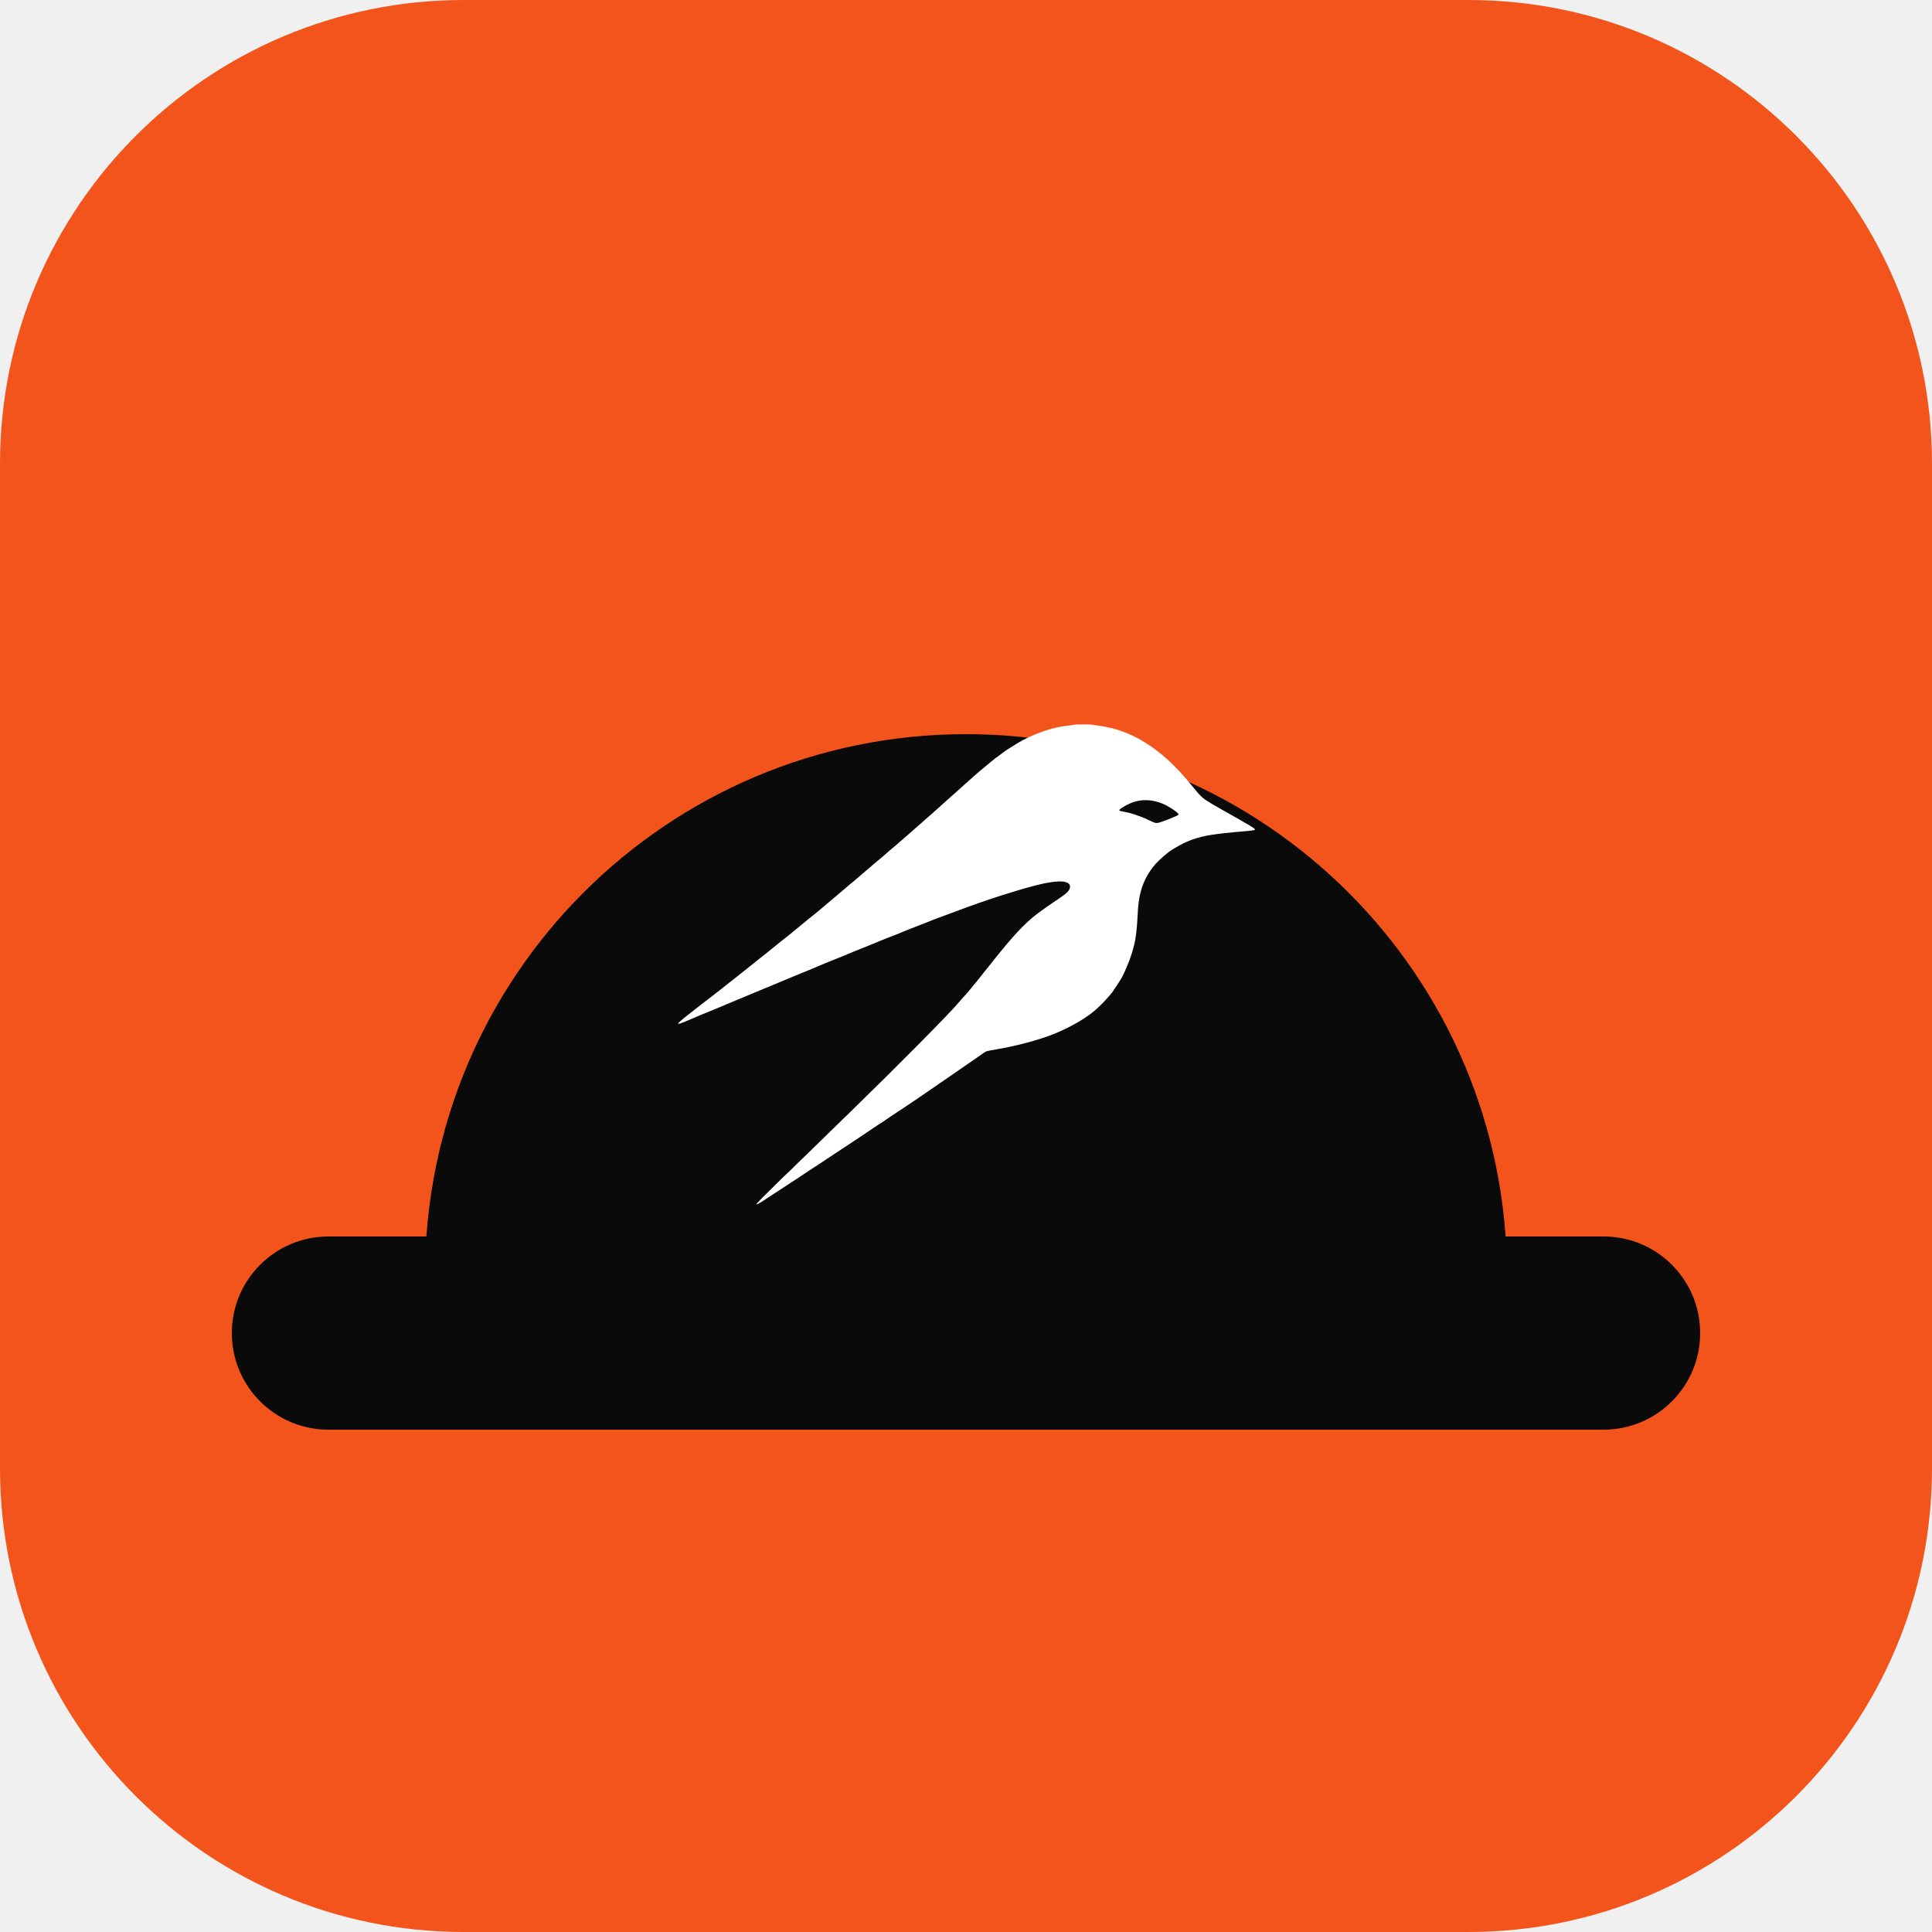
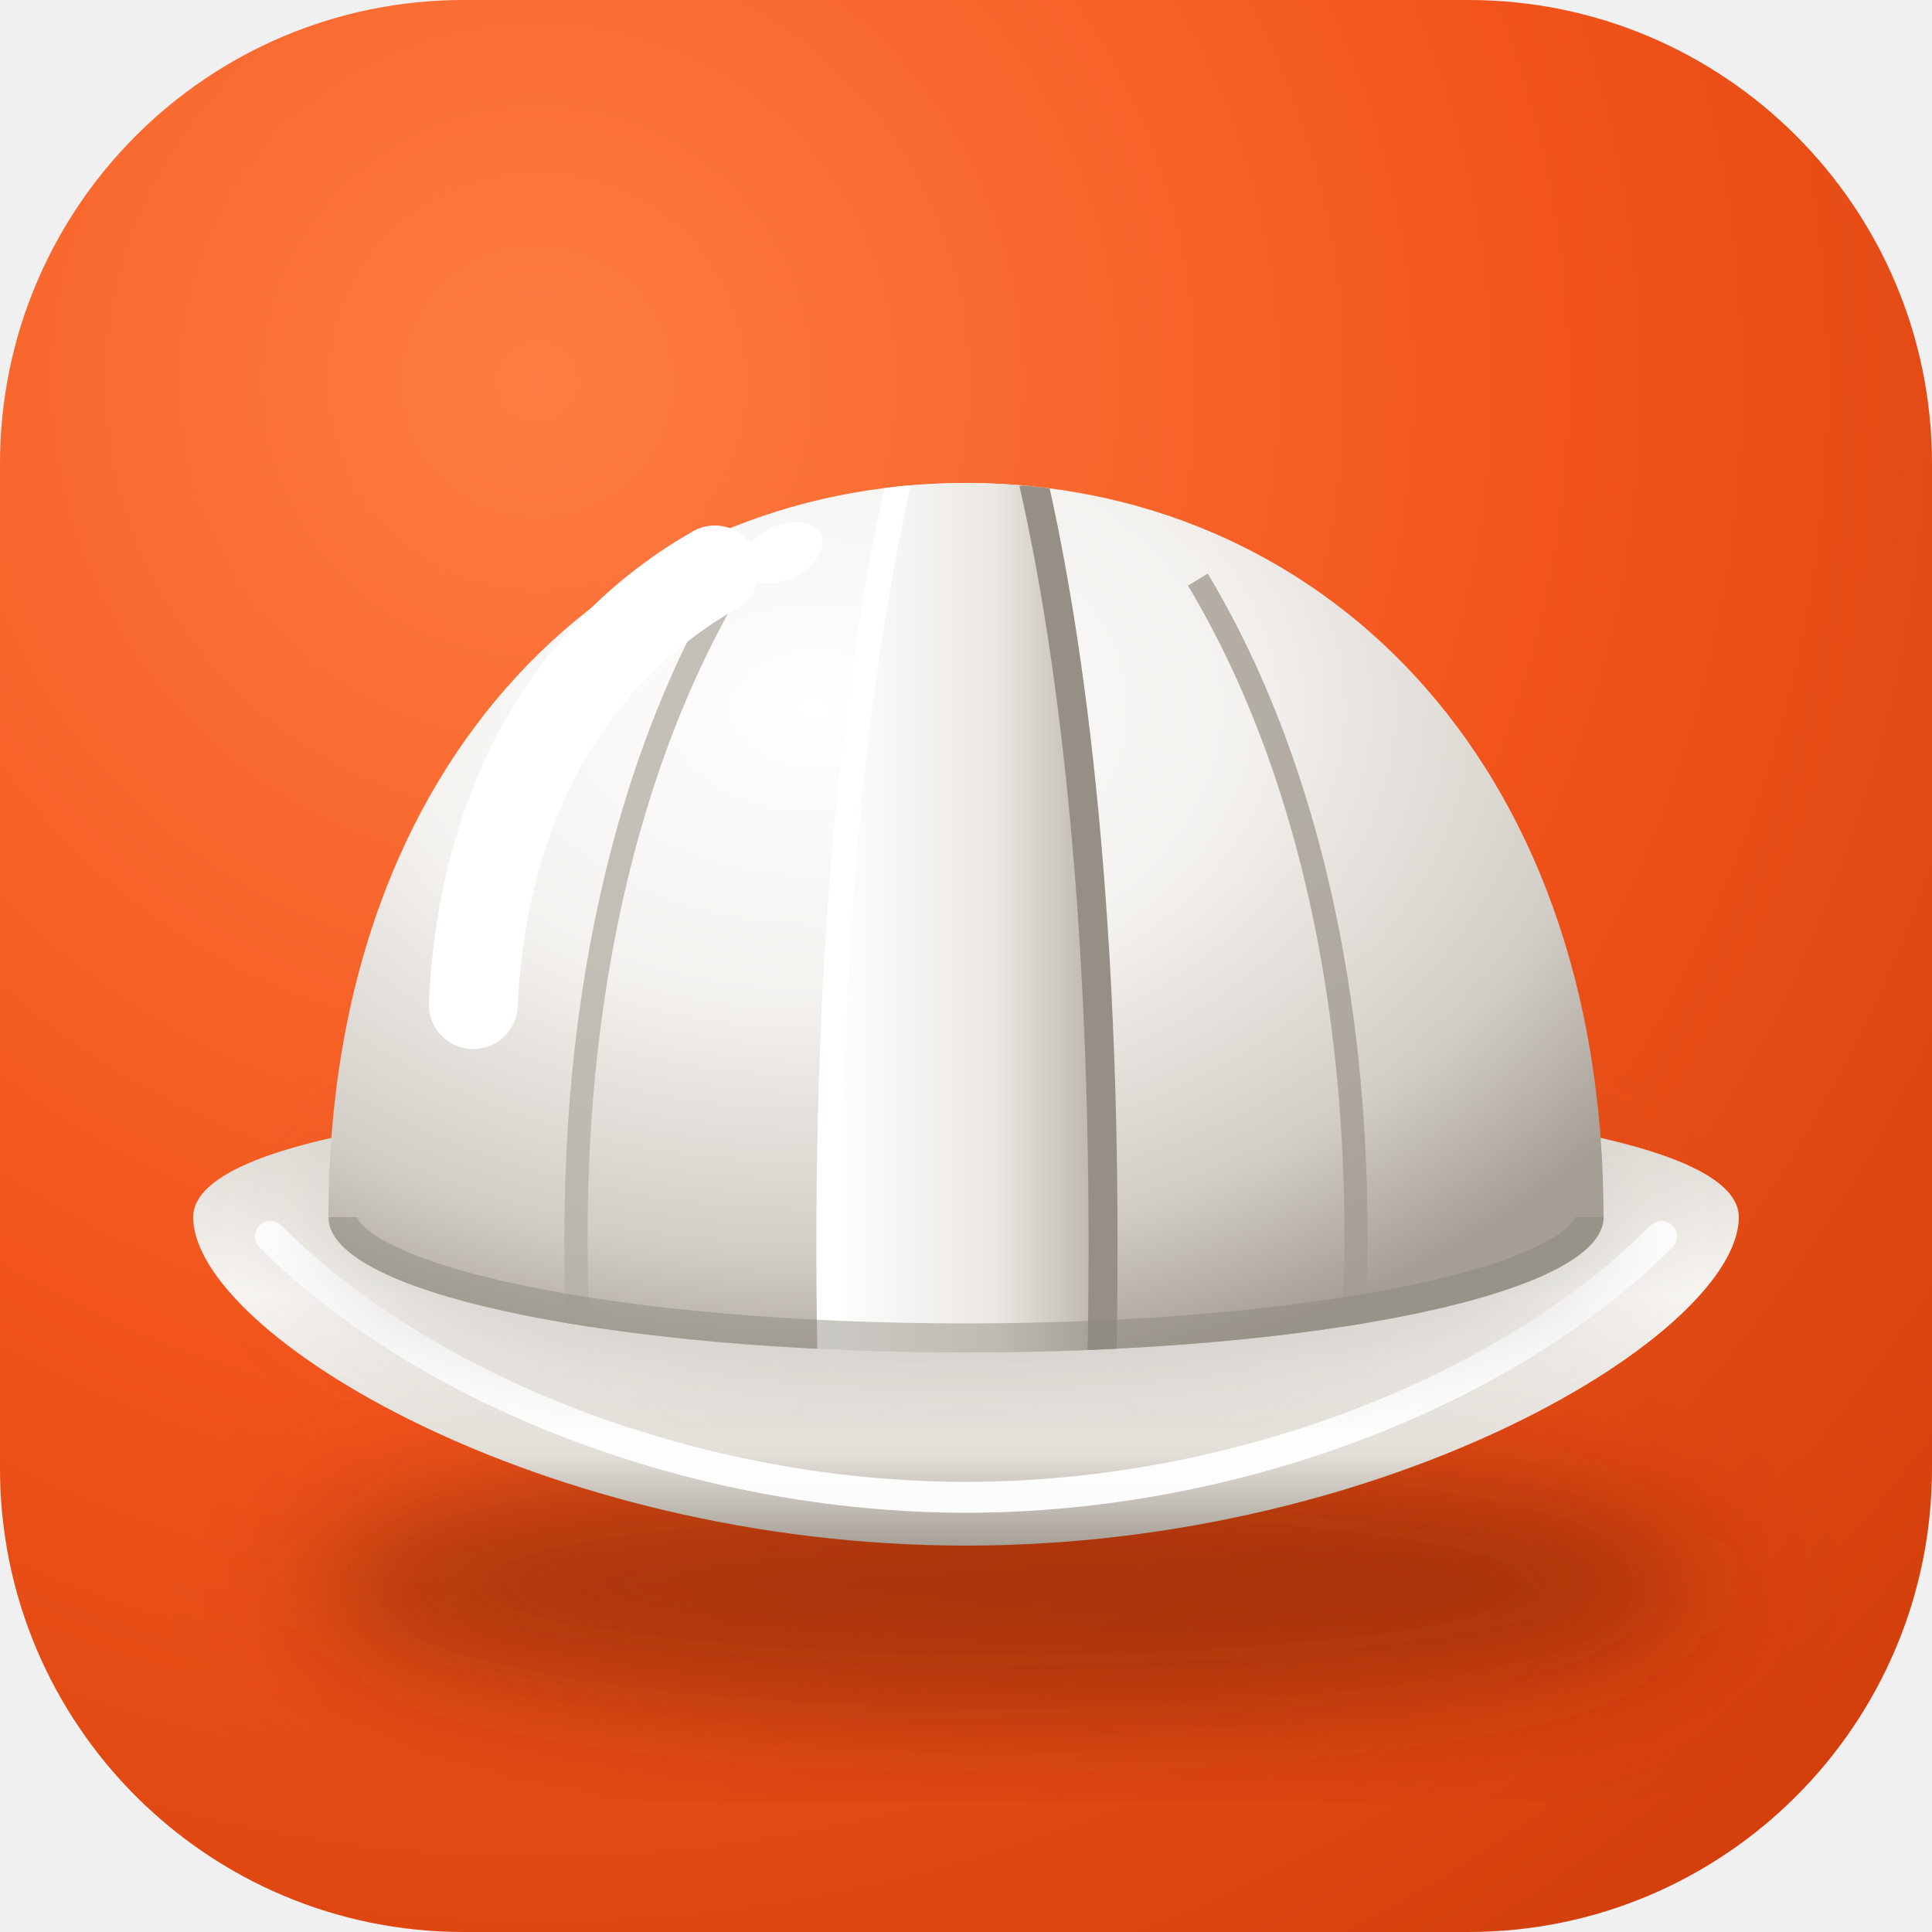
- <svg xmlns="http://www.w3.org/2000/svg" viewBox="0 0 100 100">
+ <svg xmlns="http://www.w3.org/2000/svg" viewBox="0 0 100 100" role="img" aria-label="Sparrow Pros">
  <defs>
-     <symbol id="bird" viewBox="-168 -168 3708 3144">
-       <g fill="currentColor">
-         <g transform="translate(0 2808) scale(0.1 -0.1)">
-           <path d="M23117 28059 c-31 -12 -106 -25 -210 -34 -652 -61 -1350 -242 -2037 -528 -509 -212 -834 -385 -1370 -727 -135 -86 -274 -174 -310 -195 -35 -22 -107 -74 -160 -116 -52 -42 -160 -122 -240 -179 -157 -111 -365 -274 -555 -435 -66 -55 -169 -141 -230 -190 -60 -50 -171 -142 -246 -205 -75 -63 -172 -144 -216 -180 -44 -36 -173 -150 -287 -255 -113 -104 -262 -237 -330 -295 -125 -106 -338 -298 -521 -469 -55 -51 -144 -130 -199 -174 -54 -44 -191 -166 -305 -271 -113 -106 -296 -270 -406 -365 -110 -96 -274 -242 -365 -326 -189 -174 -307 -279 -435 -384 -50 -41 -142 -122 -205 -181 -146 -135 -328 -295 -500 -440 -74 -62 -173 -149 -218 -192 -46 -43 -140 -127 -210 -186 -69 -59 -215 -186 -325 -282 -373 -328 -622 -542 -742 -638 -66 -53 -167 -139 -225 -193 -58 -53 -148 -132 -201 -175 -92 -76 -438 -366 -564 -475 -33 -28 -145 -124 -250 -214 -104 -90 -269 -230 -365 -311 -96 -81 -213 -182 -260 -224 -121 -108 -329 -283 -440 -369 -52 -41 -142 -118 -200 -171 -58 -53 -217 -189 -355 -302 -137 -113 -288 -240 -335 -283 -47 -42 -195 -168 -331 -280 -135 -111 -294 -247 -355 -300 -60 -54 -183 -158 -274 -230 -91 -73 -199 -163 -240 -200 -41 -37 -125 -104 -186 -150 -61 -45 -140 -107 -175 -137 -227 -192 -464 -387 -612 -505 -95 -75 -215 -173 -267 -218 -170 -145 -433 -358 -535 -432 -55 -39 -131 -99 -170 -132 -65 -56 -626 -512 -858 -696 -260 -207 -565 -449 -673 -533 -65 -51 -209 -167 -319 -257 -110 -90 -283 -228 -385 -306 -102 -79 -248 -195 -325 -259 -175 -144 -336 -271 -485 -381 -63 -47 -160 -123 -215 -170 -55 -47 -156 -128 -225 -180 -183 -139 -402 -310 -510 -397 -52 -42 -157 -124 -235 -181 -77 -57 -194 -148 -260 -200 -66 -53 -154 -121 -195 -151 -41 -29 -205 -158 -365 -285 -159 -127 -364 -288 -454 -356 -157 -119 -373 -300 -473 -397 -84 -81 -56 -102 78 -61 92 28 440 170 639 259 88 40 192 85 230 100 39 15 214 89 390 163 176 74 388 160 470 192 83 31 204 82 270 112 66 30 269 115 450 188 182 73 564 232 850 355 286 122 689 291 895 375 733 300 957 393 1155 477 110 47 286 121 390 163 204 82 480 198 855 357 129 55 374 155 545 223 170 68 409 166 530 218 121 52 294 125 384 162 91 37 237 98 325 137 89 38 321 133 516 210 438 172 618 246 880 358 251 108 593 247 720 293 52 19 192 75 310 125 118 50 316 131 440 180 124 50 295 120 380 157 85 36 236 97 335 135 494 187 783 303 1040 415 61 27 214 88 340 136 534 203 739 283 885 344 310 129 788 314 995 385 77 27 205 74 285 105 80 31 215 82 300 112 85 30 250 91 365 135 116 44 307 115 425 158 118 43 316 115 440 160 124 45 342 122 485 170 143 49 419 142 613 208 194 67 423 142 510 167 86 26 240 73 342 105 379 121 710 220 1130 340 835 238 1333 340 1814 370 533 34 795 -115 706 -401 -59 -190 -228 -332 -1001 -842 -151 -100 -306 -206 -343 -235 -37 -29 -140 -104 -229 -166 -813 -565 -1426 -1176 -2467 -2456 -56 -69 -174 -214 -263 -323 -89 -110 -202 -251 -252 -315 -97 -126 -336 -425 -450 -562 -38 -47 -125 -157 -192 -245 -66 -88 -158 -203 -204 -255 -130 -150 -306 -363 -424 -514 -60 -76 -147 -180 -194 -230 -148 -156 -343 -375 -462 -517 -542 -646 -3456 -3588 -6229 -6289 -415 -404 -804 -782 -865 -840 -60 -57 -250 -242 -420 -410 -305 -299 -781 -764 -1259 -1230 -133 -129 -391 -378 -574 -553 -182 -176 -332 -322 -332 -327 0 -4 -48 -50 -107 -101 -120 -103 -686 -658 -1628 -1595 -236 -234 -341 -356 -312 -362 43 -9 378 191 707 423 80 56 208 139 285 185 77 46 309 197 515 335 206 139 418 278 470 311 171 104 673 434 760 499 47 35 164 112 260 172 96 61 367 238 602 394 234 156 651 432 925 613 274 181 732 483 1018 672 286 188 631 419 767 511 137 92 317 214 400 270 84 56 212 142 283 191 72 49 171 113 220 142 119 71 251 159 349 233 43 33 131 93 195 134 64 40 314 206 556 369 242 162 583 389 757 504 174 114 365 244 425 288 59 44 196 137 303 208 107 70 303 205 435 298 132 94 321 225 420 291 235 157 607 412 715 490 47 33 231 162 410 285 179 123 413 285 520 360 107 75 278 192 379 259 102 68 250 172 331 231 185 136 302 213 360 233 49 18 359 79 650 127 1143 191 2478 554 3332 906 987 406 1943 975 2443 1454 61 58 149 140 196 183 144 128 506 528 686 757 66 85 442 654 522 792 177 303 489 1045 608 1442 159 532 201 714 252 1104 41 302 84 820 96 1127 21 556 74 976 176 1375 173 679 567 1356 1061 1822 448 423 665 584 1173 866 665 369 1329 567 2290 681 94 11 247 30 340 41 230 29 844 86 1171 110 193 14 529 55 572 70 47 17 43 50 -10 93 -89 72 -371 245 -698 427 -102 57 -255 144 -340 195 -85 51 -225 129 -310 175 -85 46 -215 119 -287 161 -73 43 -244 140 -380 216 -262 145 -668 388 -843 506 -169 113 -384 337 -680 707 -1087 1360 -2095 2247 -3259 2872 -366 196 -857 398 -1231 506 -242 70 -714 169 -990 206 -270 37 -338 48 -391 62 -97 24 -1017 19 -1082 -7z m4398 -4390 c241 -20 531 -93 772 -195 355 -148 923 -527 923 -614 0 -54 -12 -60 -640 -317 -179 -73 -468 -169 -554 -184 -136 -23 -187 -8 -526 157 -245 119 -484 215 -853 340 -154 53 -440 124 -637 159 -173 31 -207 41 -219 63 -23 45 24 88 235 215 519 310 964 422 1499 376z" />
-         </g>
-       </g>
-     </symbol>
+     <radialGradient id="bgb" cx="28%" cy="20%" r="95%">
+       <stop offset="0" stop-color="#ff7d42" />
+       <stop offset=".55" stop-color="#f2541b" />
+       <stop offset="1" stop-color="#d4400c" />
+     </radialGradient>
+     <radialGradient id="dmb" cx="38%" cy="26%" r="80%">
+       <stop offset="0" stop-color="#fff" />
+       <stop offset=".42" stop-color="#f4f2ef" />
+       <stop offset=".78" stop-color="#d2cdc6" />
+       <stop offset="1" stop-color="#a49e95" />
+     </radialGradient>
+     <linearGradient id="rgb" x1="0" x2="1">
+       <stop offset="0" stop-color="#fff" />
+       <stop offset=".6" stop-color="#ebe8e3" />
+       <stop offset="1" stop-color="#b9b3aa" />
+     </linearGradient>
+     <linearGradient id="brb" x1="0" y1="0" x2="0" y2="1">
+       <stop offset="0" stop-color="#d9d5ce" />
+       <stop offset=".45" stop-color="#f7f5f2" />
+       <stop offset=".8" stop-color="#e2ded8" />
+       <stop offset="1" stop-color="#a7a198" />
+     </linearGradient>
+     <filter id="shb" x="-30%" y="-30%" width="160%" height="160%">
+       <feGaussianBlur stdDeviation="3.2" />
+     </filter>
+     <clipPath id="dcb">
+       <path d="M17 63 C17 39 32 25 50 25 C68 25 83 39 83 63 C83 67 68 70 50 70 C32 70 17 67 17 63 Z" />
+     </clipPath>
  </defs>
-   <rect width="100" height="100" rx="24" fill="#f2541b" />
-   <path d="M22 66 a28 28 0 0 1 56 0 z" fill="#0a0a0a" />
-   <rect x="12" y="64" width="76" height="10" rx="5" fill="#0a0a0a" />
-   <use href="#bird" x="29" y="36" width="42" height="28" style="color:#fff" />
+   <rect width="100" height="100" rx="24" fill="url(#bgb)" />
+   <ellipse cx="52" cy="82" rx="36" ry="7" fill="#6e1f04" opacity=".5" filter="url(#shb)" />
+   <path d="M10 63 C10 58.5 28 56.5 50 56.5 C72 56.5 90 58.5 90 63 C90 69 72 80 50 80 C28 80 10 69 10 63 Z" fill="url(#brb)" stroke="none" />
+   <path d="M14 64 C22 72 36 77.5 50 77.5 C64 77.5 78 72 86 64" fill="none" stroke="#fff" stroke-width="1.6" stroke-linecap="round" opacity=".95" />
+   <ellipse cx="50" cy="64" rx="33" ry="6.2" fill="#6f6960" opacity=".35" filter="url(#shb)" />
+   <path d="M17 63 C17 39 32 25 50 25 C68 25 83 39 83 63 C83 67 68 70 50 70 C32 70 17 67 17 63 Z" fill="url(#dmb)" stroke="none" />
+   <g clip-path="url(#dcb)">
+     <path d="M43 72 C42.5 52 44 36 46.5 25 L53.5 25 C56 36 57.5 52 57 72 Z" fill="url(#rgb)" />
+     <path d="M57 72 C57.5 52 56 36 53.5 25" fill="none" stroke="#968f86" stroke-width="1.5" />
+     <path d="M43 72 C42.5 52 44 36 46.5 25" fill="none" stroke="#fff" stroke-width="1.3" />
+     <path d="M30 70 C29 54 32 40 38 30" fill="none" stroke="#b7b1a8" stroke-width="1.2" opacity=".8" />
+     <path d="M70 70 C71 54 68 40 62 30" fill="none" stroke="#a39c93" stroke-width="1.2" opacity=".8" />
+     <path d="M17 63 C17 67 32 70 50 70 C68 70 83 67 83 63" fill="none" stroke="#8a847b" stroke-width="3" opacity=".45" />
+   </g>
+   <path d="M24.5 52 C25 41 30 33.5 37 29.5" fill="none" stroke="#fff" stroke-width="4.6" stroke-linecap="round" />
+   <ellipse cx="40.5" cy="28.6" rx="2.2" ry="1.4" transform="rotate(-25 40.5 28.6)" fill="#fff" />
</svg>
